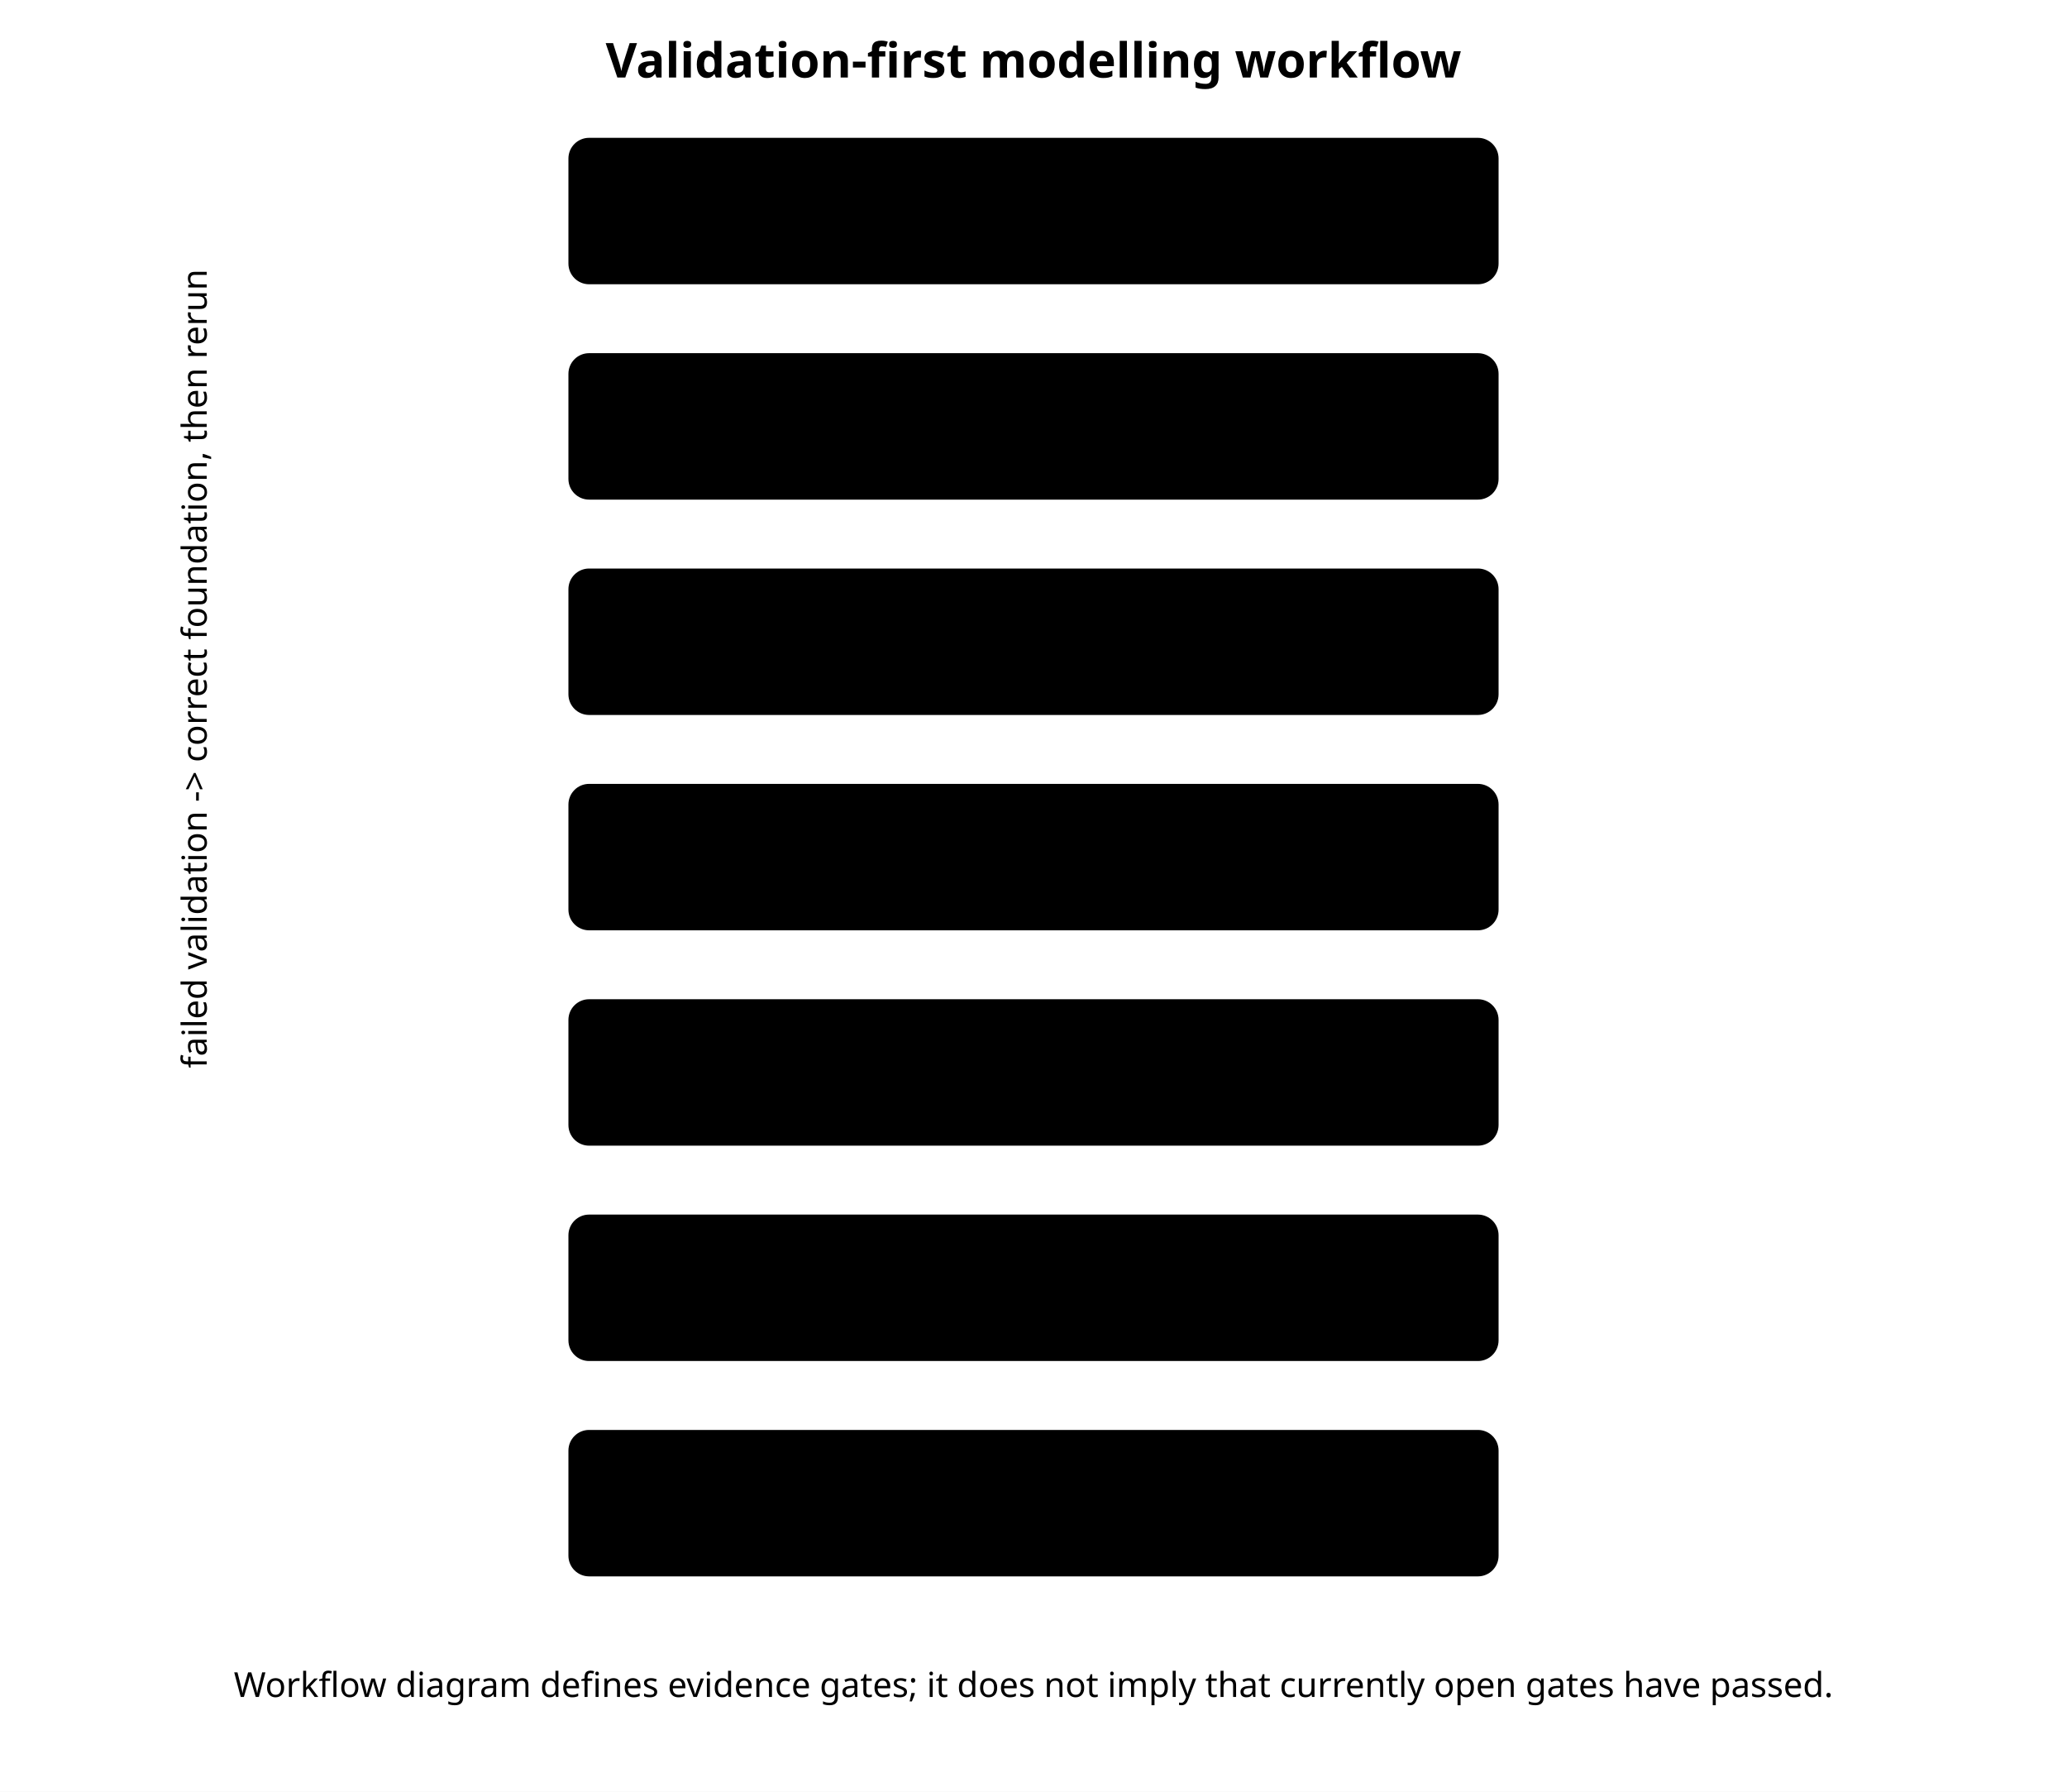
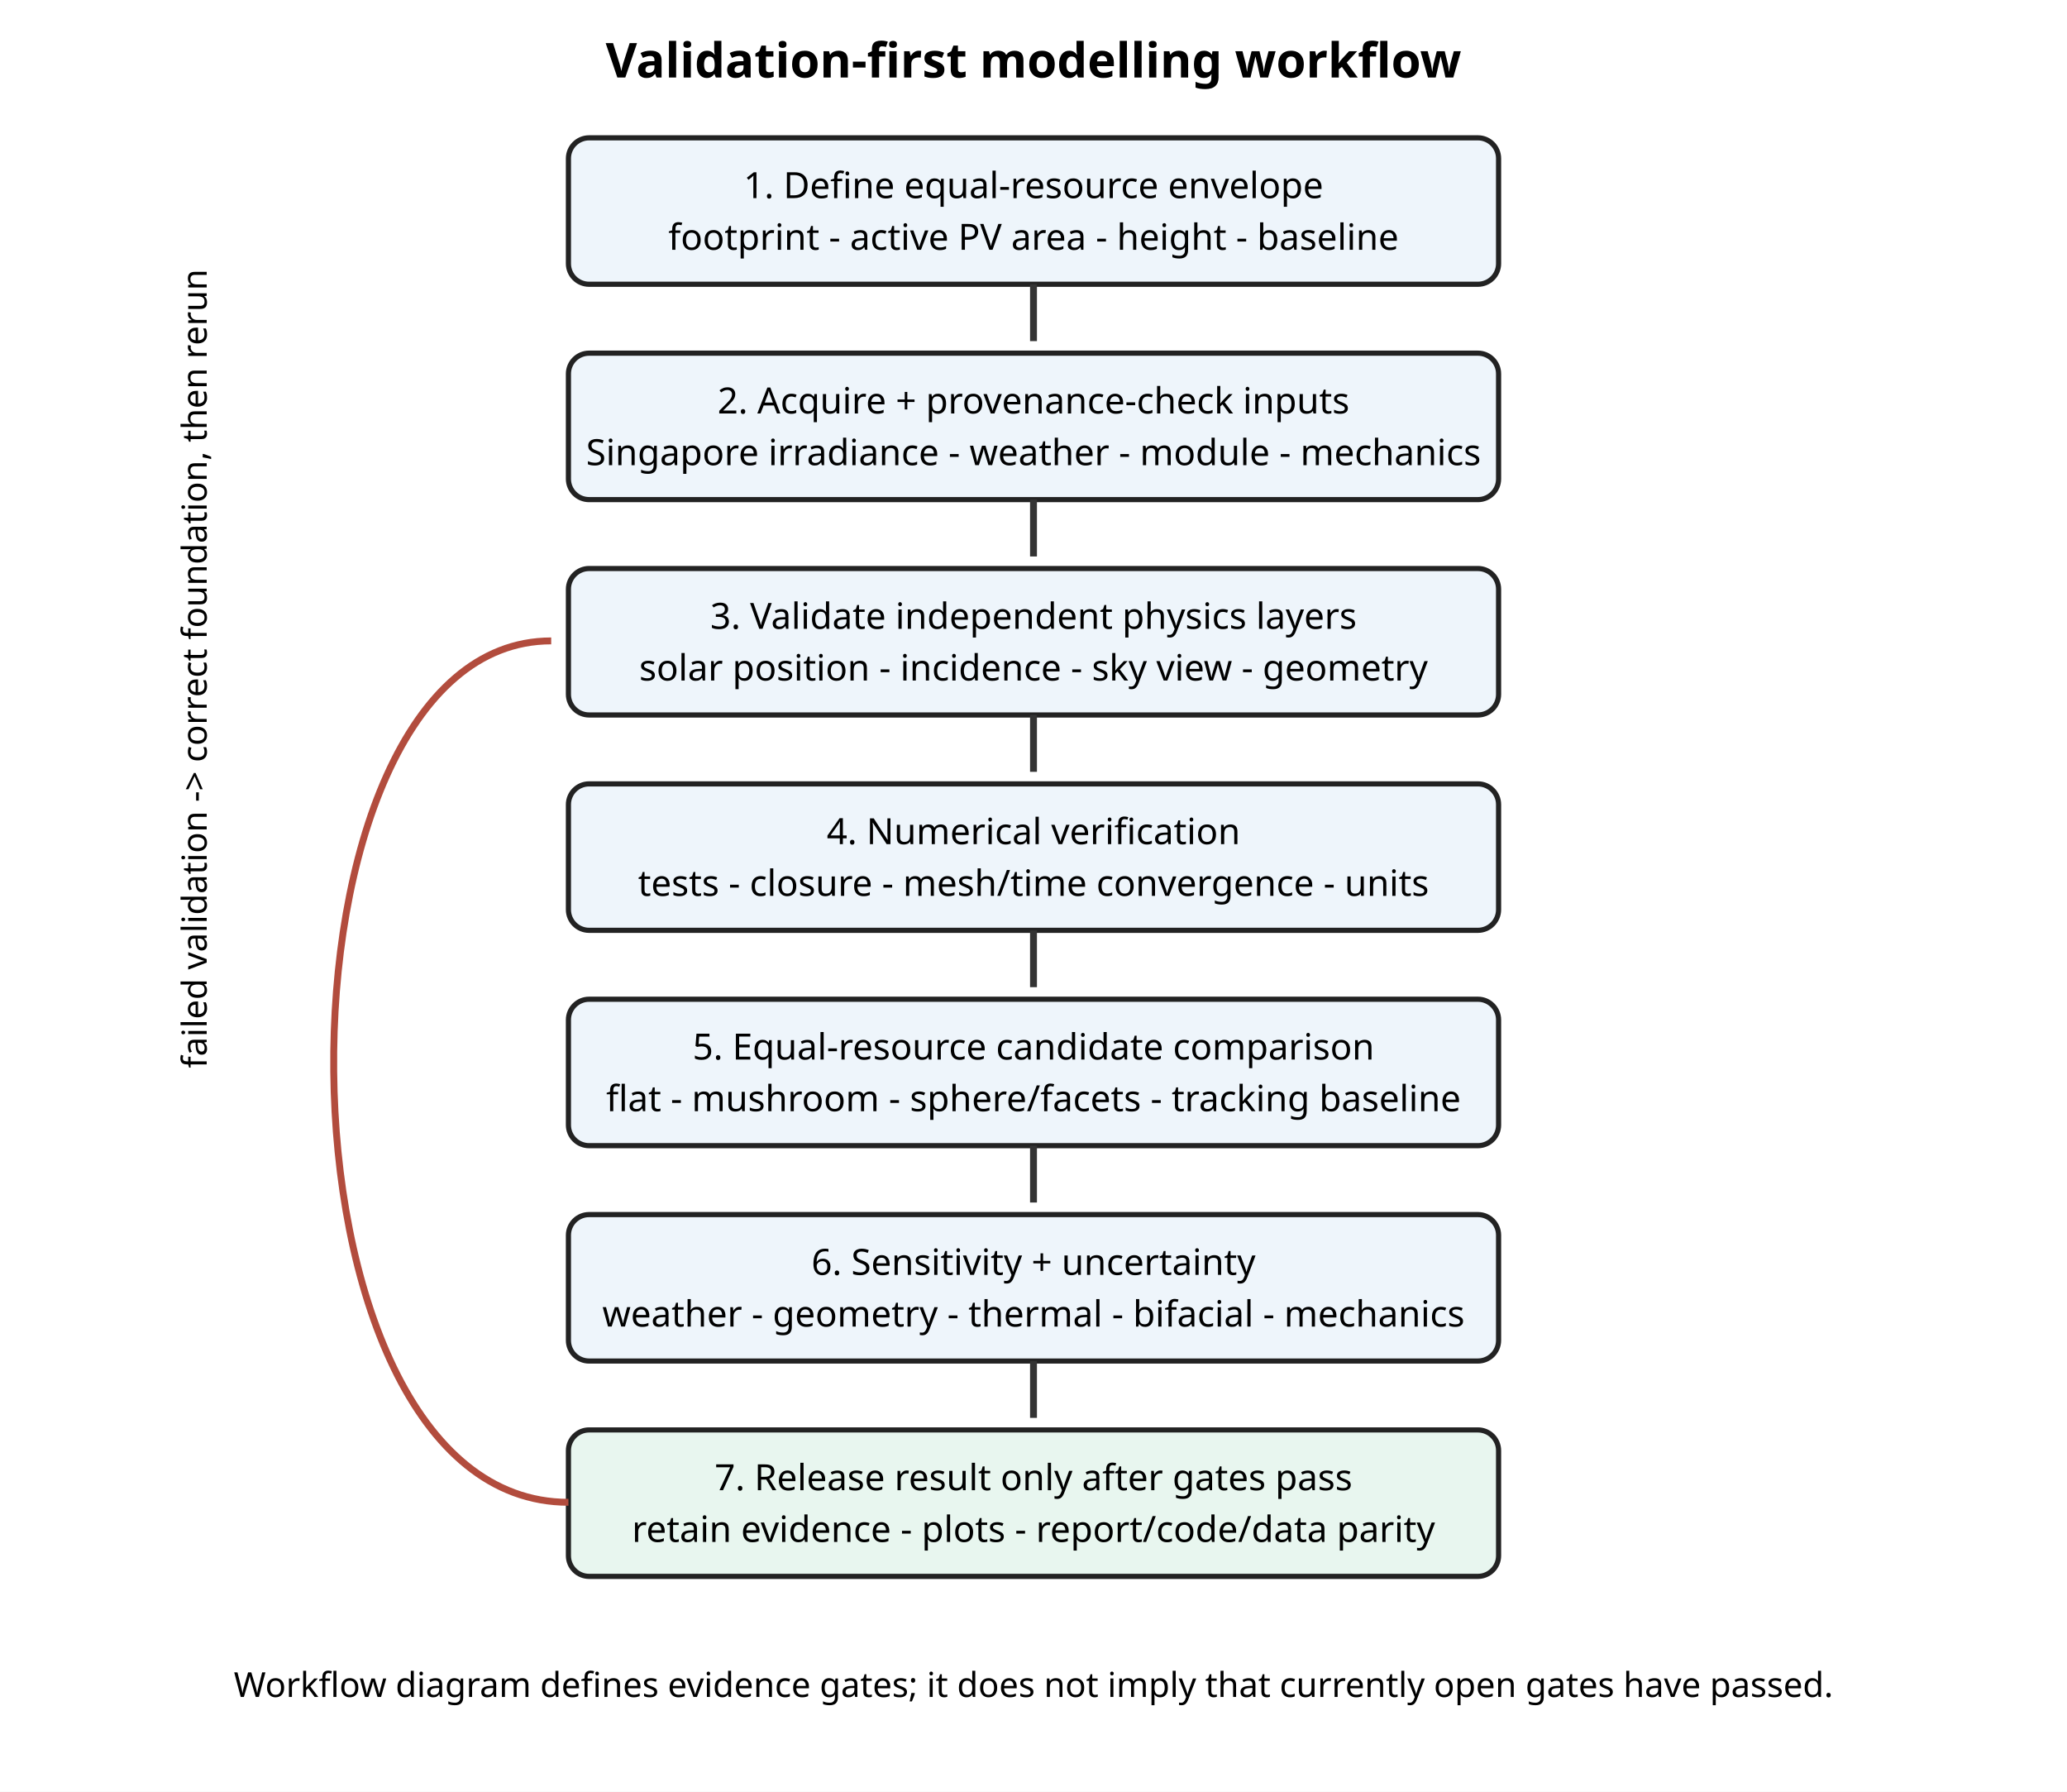
<svg xmlns="http://www.w3.org/2000/svg" width="1200" height="1040" viewBox="0 0 1200 1040">
  <defs>
    <marker id="a" markerWidth="10" markerHeight="10" refX="8" refY="3" orient="auto">
-       <path d="M0,0 L0,6 L9,3 z" fill=" number 333" />
+       <path d="M0,0 L0,6 L9,3 z" fill="#333" />
    </marker>
  </defs>
  <rect width="1200" height="1040" fill="white" />
  <text x="600" y="45" text-anchor="middle" font-family="sans-serif" font-size="28" font-weight="bold">Validation-first modelling workflow</text>
  <g font-family="sans-serif" font-size="21" text-anchor="middle">
-     <rect x="330" y="80" width="540" height="85" rx="12" fill=" number eef5fb" stroke=" number 222" stroke-width="3" />
+     <rect x="330" y="80" width="540" height="85" rx="12" fill="#eef5fb" stroke="#222" stroke-width="3" />
    <text x="600" y="115">1. Define equal-resource envelope</text>
    <text x="600" y="145">footprint - active PV area - height - baseline</text>
-     <rect x="330" y="205" width="540" height="85" rx="12" fill=" number eef5fb" stroke=" number 222" stroke-width="3" />
+     <rect x="330" y="205" width="540" height="85" rx="12" fill="#eef5fb" stroke="#222" stroke-width="3" />
    <text x="600" y="240">2. Acquire + provenance-check inputs</text>
    <text x="600" y="270">Singapore irradiance - weather - module - mechanics</text>
-     <rect x="330" y="330" width="540" height="85" rx="12" fill=" number eef5fb" stroke=" number 222" stroke-width="3" />
+     <rect x="330" y="330" width="540" height="85" rx="12" fill="#eef5fb" stroke="#222" stroke-width="3" />
    <text x="600" y="365">3. Validate independent physics layers</text>
    <text x="600" y="395">solar position - incidence - sky view - geometry</text>
-     <rect x="330" y="455" width="540" height="85" rx="12" fill=" number eef5fb" stroke=" number 222" stroke-width="3" />
+     <rect x="330" y="455" width="540" height="85" rx="12" fill="#eef5fb" stroke="#222" stroke-width="3" />
    <text x="600" y="490">4. Numerical verification</text>
    <text x="600" y="520">tests - closure - mesh/time convergence - units</text>
-     <rect x="330" y="580" width="540" height="85" rx="12" fill=" number eef5fb" stroke=" number 222" stroke-width="3" />
+     <rect x="330" y="580" width="540" height="85" rx="12" fill="#eef5fb" stroke="#222" stroke-width="3" />
    <text x="600" y="615">5. Equal-resource candidate comparison</text>
    <text x="600" y="645">flat - mushroom - sphere/facets - tracking baseline</text>
-     <rect x="330" y="705" width="540" height="85" rx="12" fill=" number eef5fb" stroke=" number 222" stroke-width="3" />
+     <rect x="330" y="705" width="540" height="85" rx="12" fill="#eef5fb" stroke="#222" stroke-width="3" />
    <text x="600" y="740">6. Sensitivity + uncertainty</text>
    <text x="600" y="770">weather - geometry - thermal - bifacial - mechanics</text>
-     <rect x="330" y="830" width="540" height="85" rx="12" fill=" number e8f6ef" stroke=" number 222" stroke-width="3" />
+     <rect x="330" y="830" width="540" height="85" rx="12" fill="#e8f6ef" stroke="#222" stroke-width="3" />
    <text x="600" y="865">7. Release result only after gates pass</text>
    <text x="600" y="895">retain evidence - plots - report/code/data parity</text>
  </g>
-   <g stroke=" number 333" stroke-width="4" marker-end="url( number a)">
+   <g stroke="#333" stroke-width="4" marker-end="url( number a)">
    <line x1="600" y1="165" x2="600" y2="198" />
    <line x1="600" y1="290" x2="600" y2="323" />
    <line x1="600" y1="415" x2="600" y2="448" />
    <line x1="600" y1="540" x2="600" y2="573" />
    <line x1="600" y1="665" x2="600" y2="698" />
    <line x1="600" y1="790" x2="600" y2="823" />
  </g>
-   <path d="M330 872 C150 872 150 372 320 372" fill="none" stroke=" number b24c3d" stroke-width="4" marker-end="url( number a)" />
+   <path d="M330 872 C150 872 150 372 320 372" fill="none" stroke="#b24c3d" stroke-width="4" marker-end="url( number a)" />
  <text x="120" y="620" font-family="sans-serif" font-size="20" transform="rotate(-90 120 620)">failed validation -&gt; correct foundation, then rerun</text>
  <text x="600" y="985" text-anchor="middle" font-family="sans-serif" font-size="20">Workflow diagram defines evidence gates; it does not imply that currently open gates have passed.</text>
</svg>
